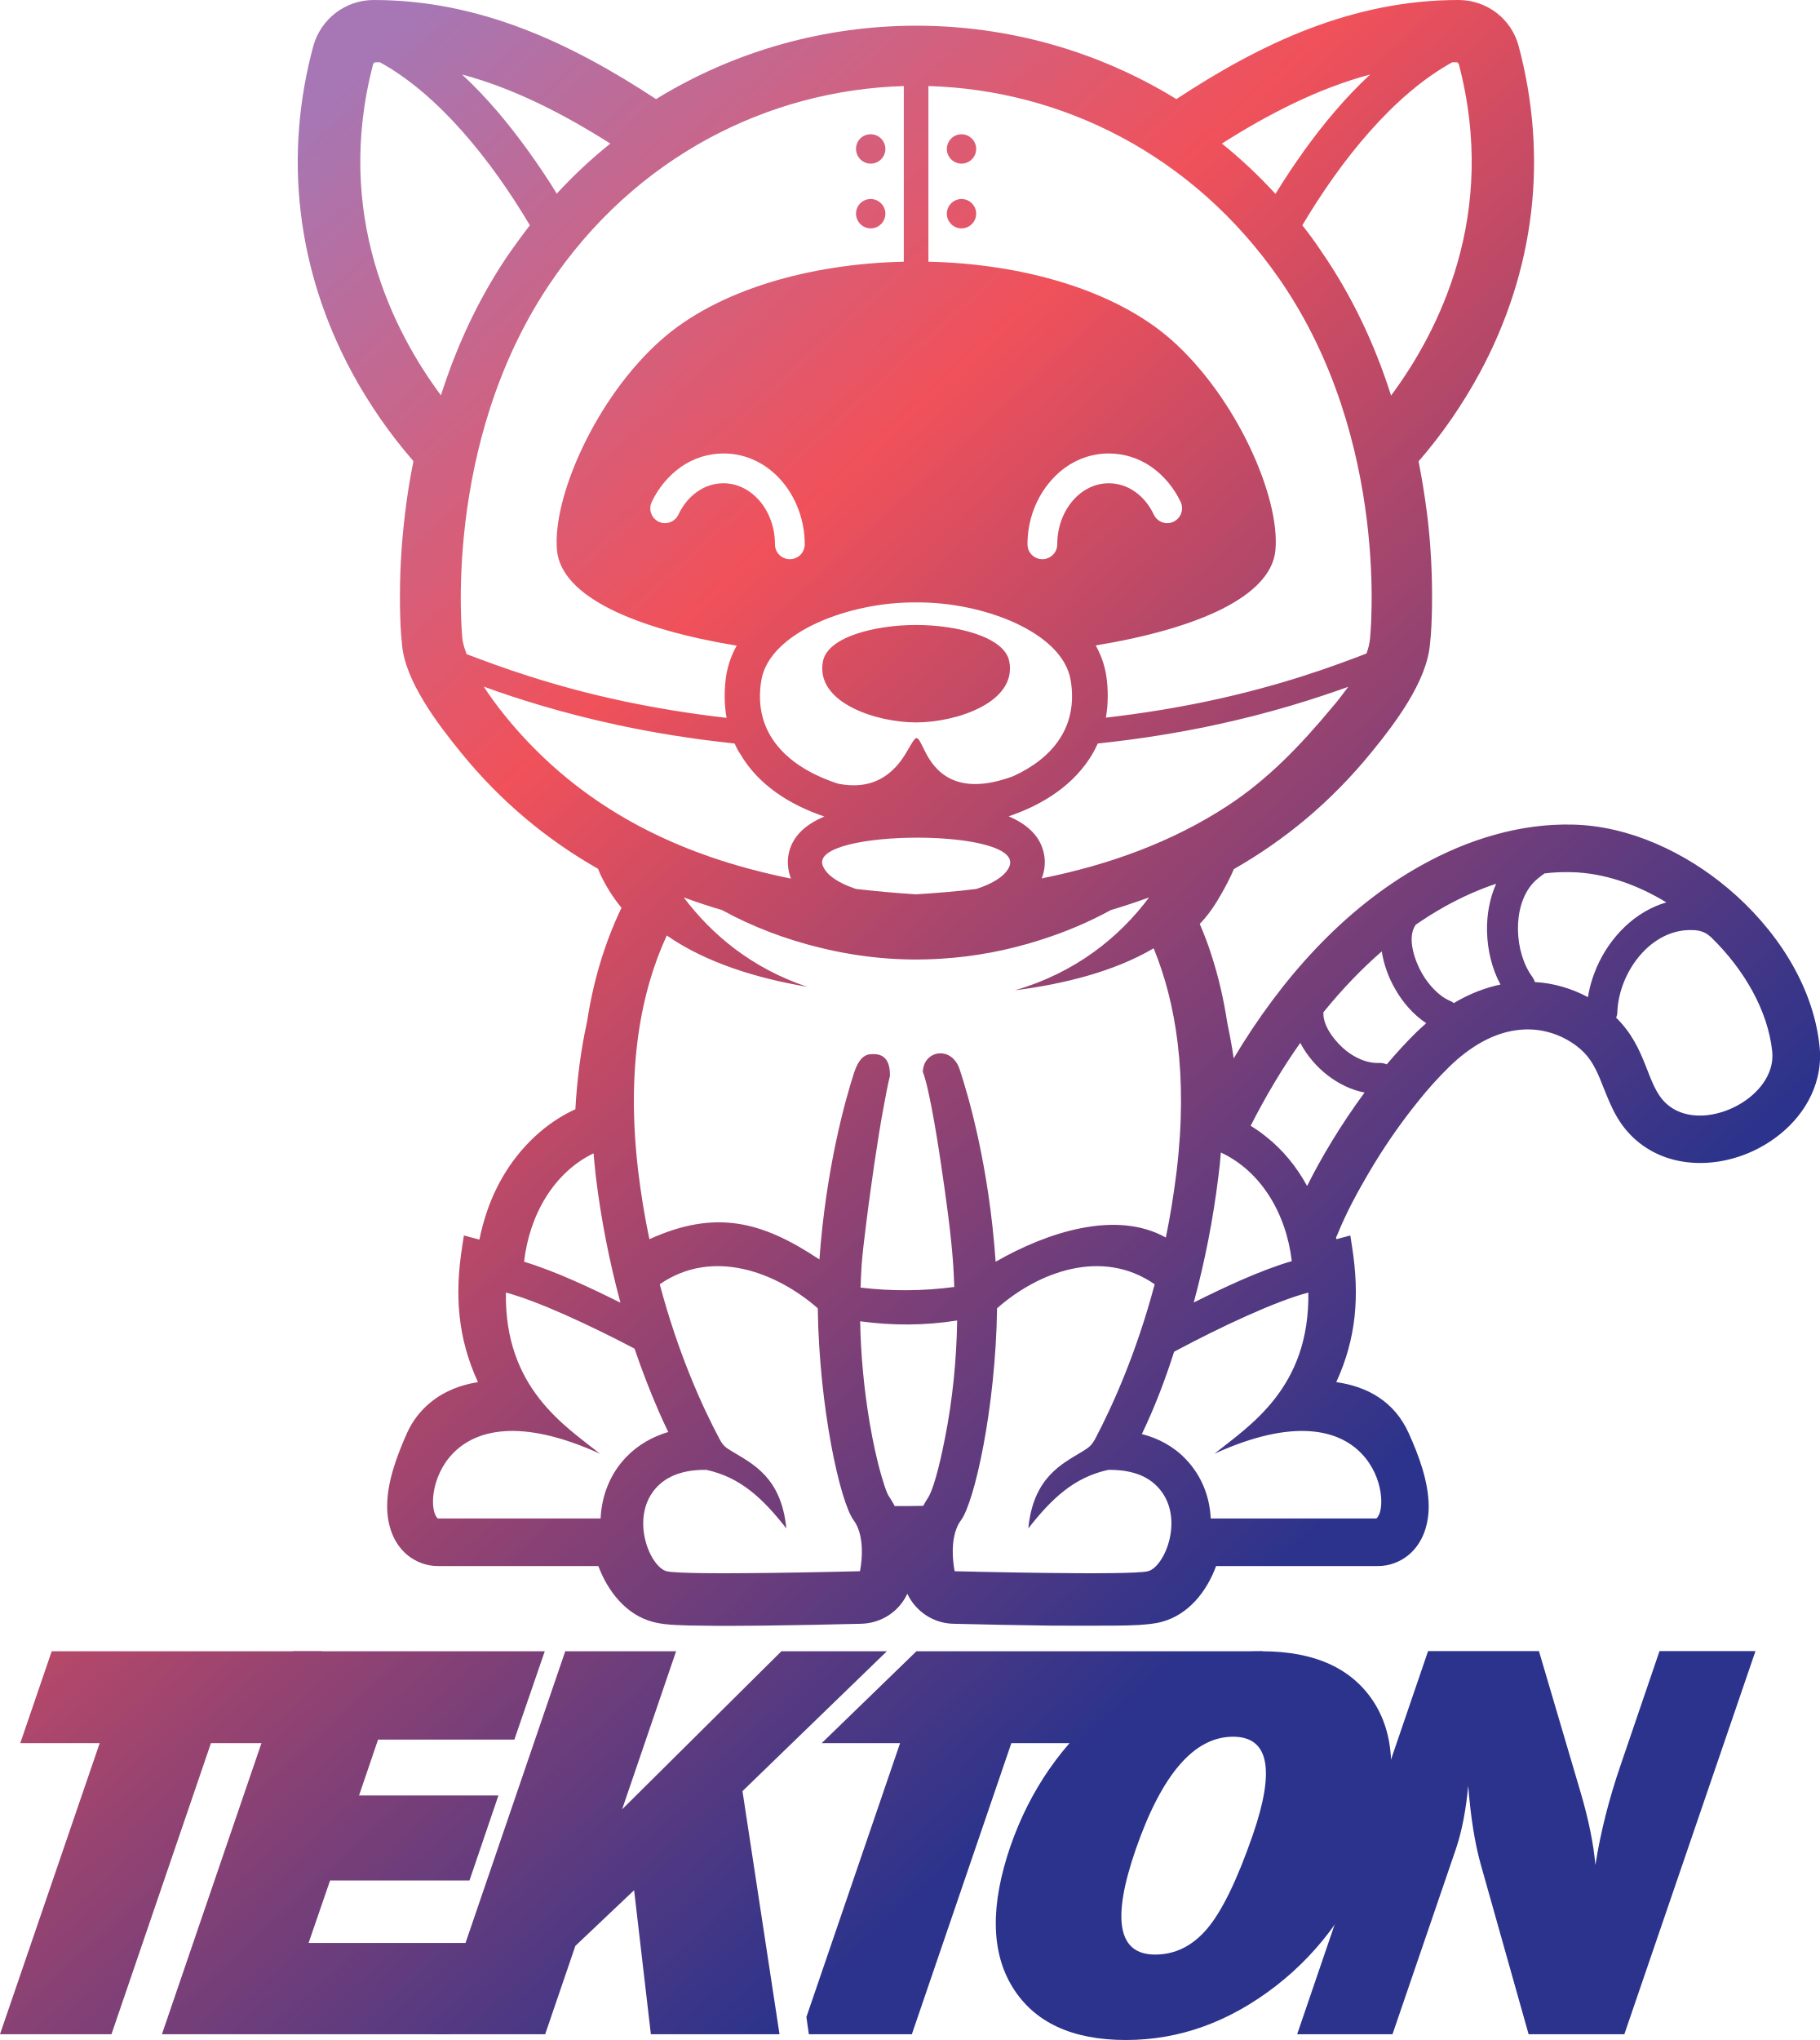
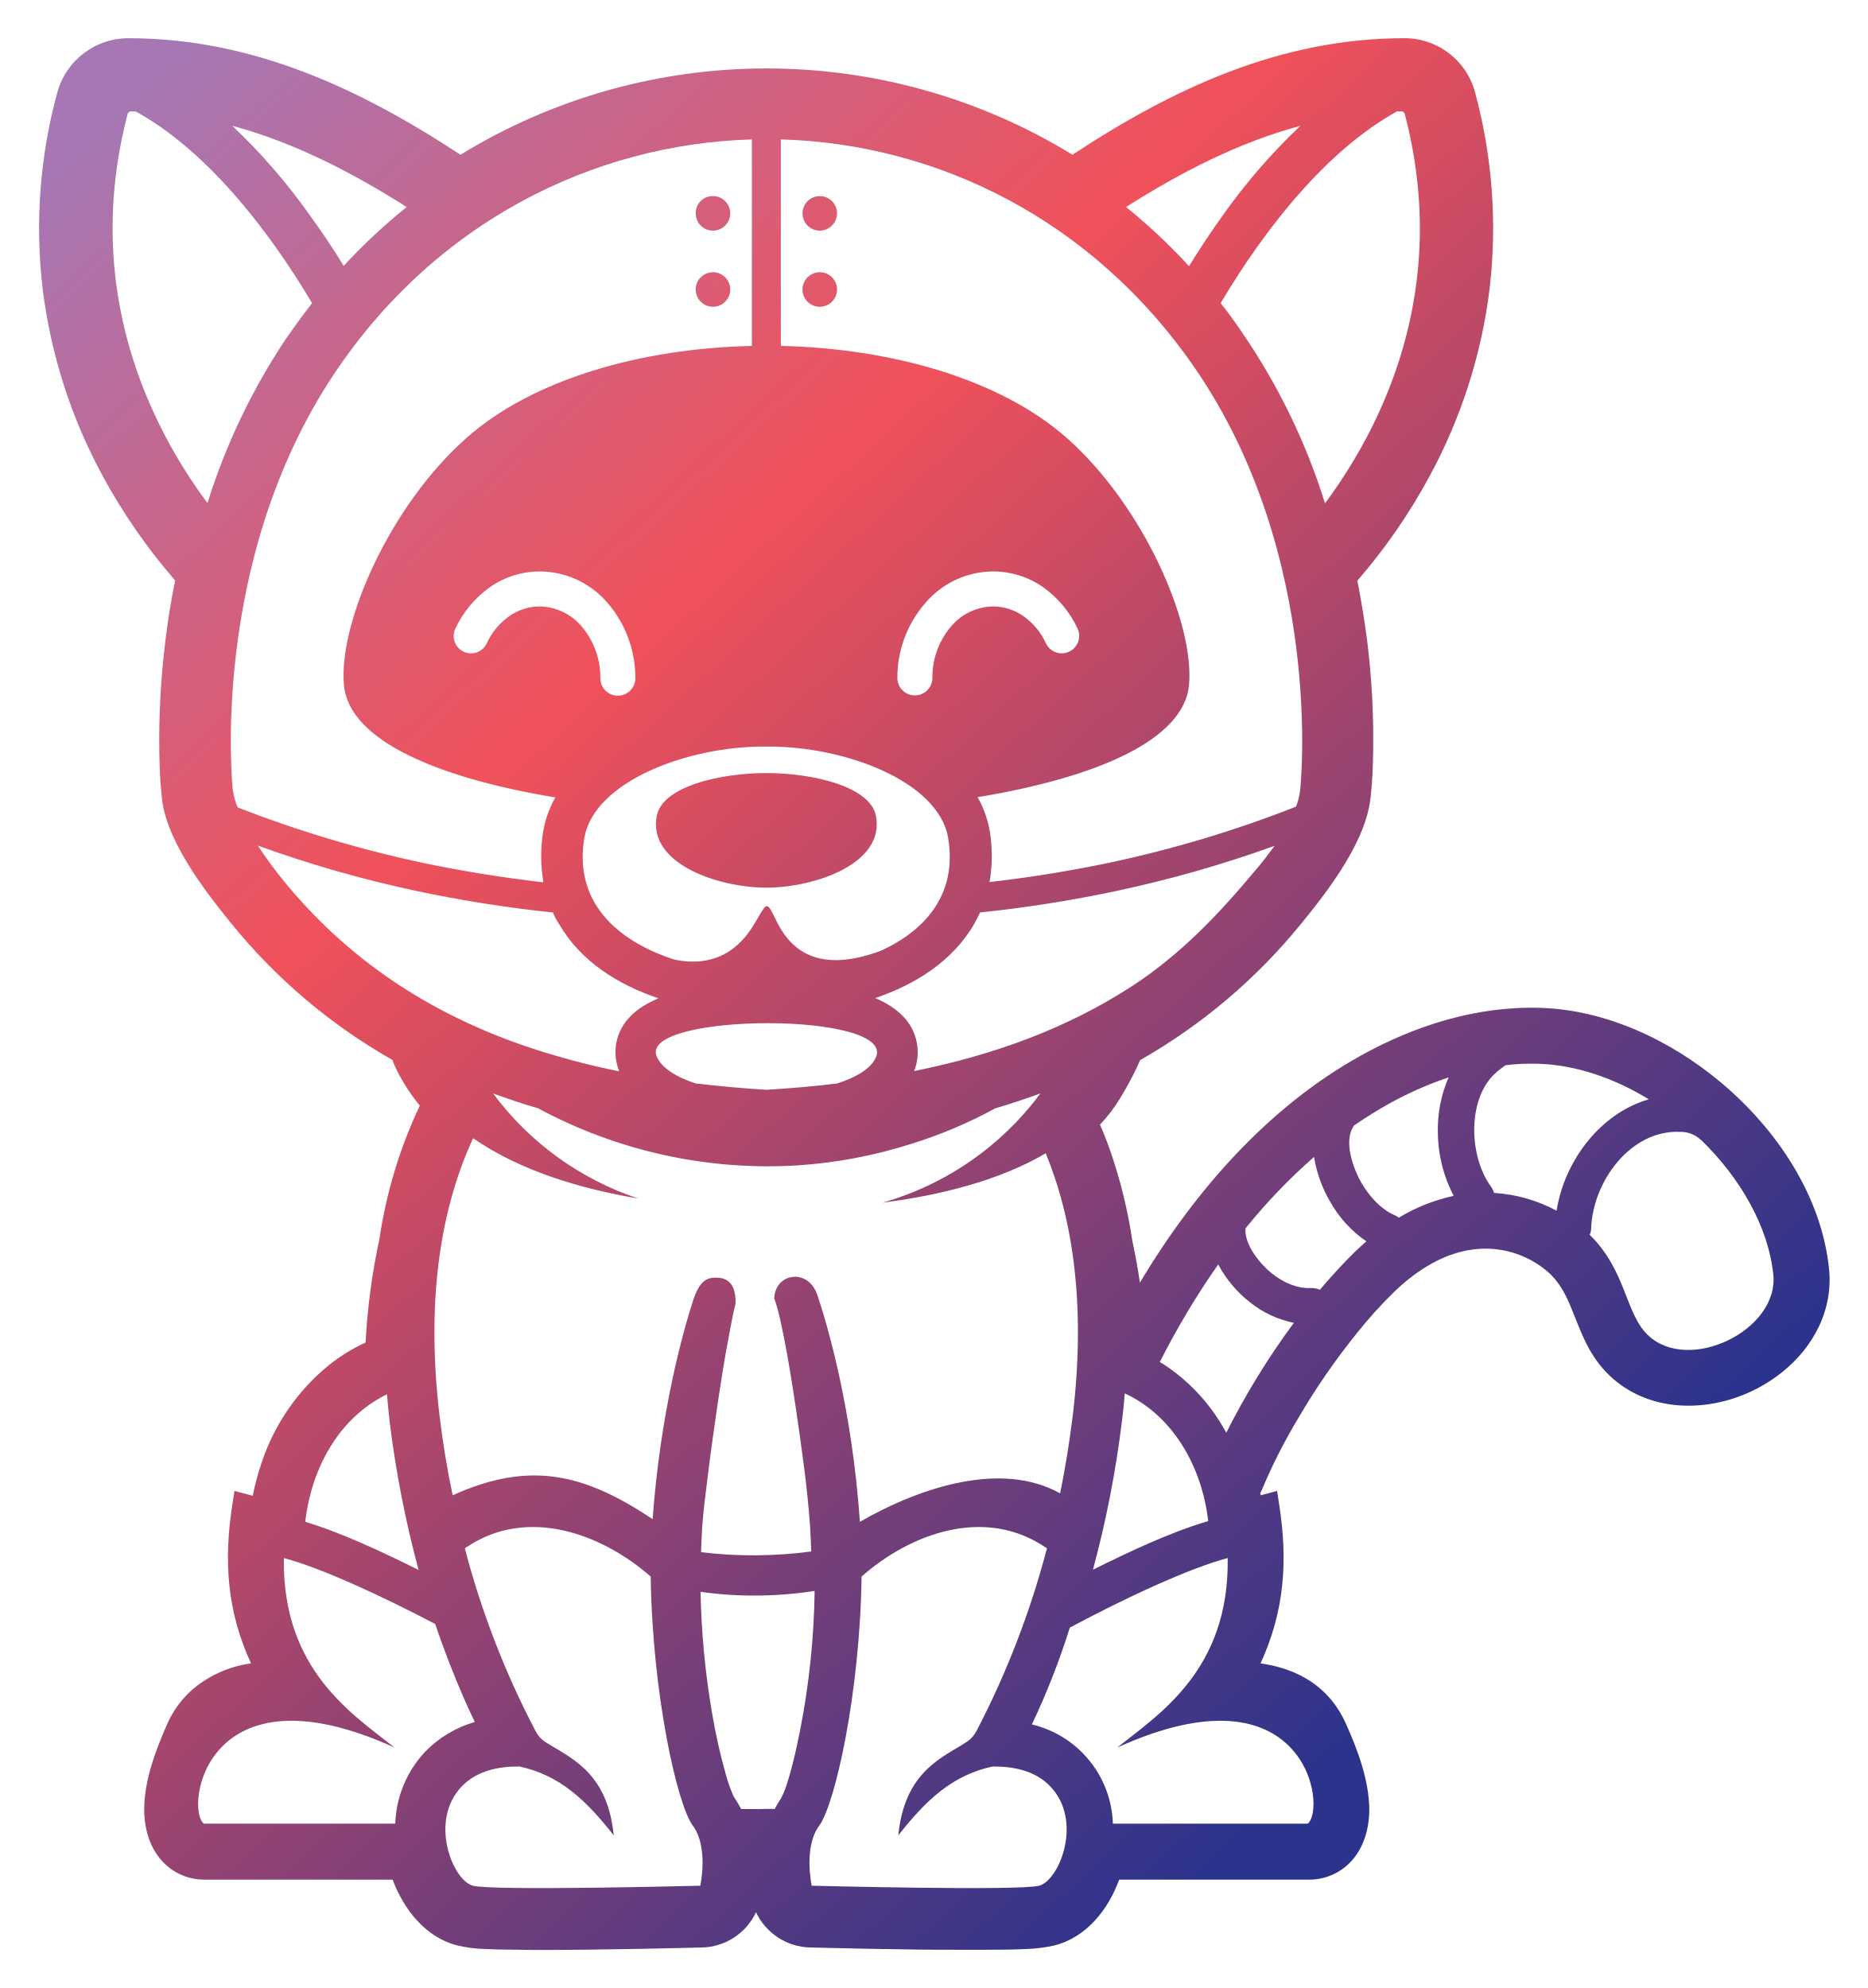
- <svg xmlns="http://www.w3.org/2000/svg" version="1.1" id="Layer_1" x="0px" y="0px" viewBox="0 0 879.9 986.1" style="enable-background:new 0 0 879.9 986.1;" xml:space="preserve">
-   <style type="text/css">
- 	.st0{fill:url(#SVGID_1_);}
- 	.st1{fill:url(#SVGID_2_);}
- 	.st2{fill-rule:evenodd;clip-rule:evenodd;fill:url(#SVGID_3_);}
- 	.st3{fill:url(#SVGID_4_);}
- 	.st4{fill-rule:evenodd;clip-rule:evenodd;fill:url(#SVGID_5_);}
- 	.st5{fill:url(#SVGID_6_);}
- 	.st6{fill:url(#SVGID_7_);}
- </style>
-   <g>
-     <g>
-       <linearGradient id="SVGID_1_" gradientUnits="userSpaceOnUse" x1="-306.207" y1="472.304" x2="260.621" y2="1090.083">
-         <stop offset="0" style="stop-color:#A677B4" />
-         <stop offset="0.363" style="stop-color:#F0515A" />
-         <stop offset="1" style="stop-color:#2B338C" />
-       </linearGradient>
-       <polygon class="st0" points="102,842.6 53.9,983.3 0,983.3 48.2,842.6 9.8,842.6 25,798.2 155.5,798.2 140.3,842.6   " />
-       <linearGradient id="SVGID_2_" gradientUnits="userSpaceOnUse" x1="-255.671" y1="425.936" x2="311.157" y2="1043.715">
-         <stop offset="0" style="stop-color:#A677B4" />
-         <stop offset="0.363" style="stop-color:#F0515A" />
-         <stop offset="1" style="stop-color:#2B338C" />
-       </linearGradient>
-       <polygon class="st1" points="232.8,939.2 217.7,983.3 78.3,983.3 141.6,798.2 263.4,798.2 248.7,840.9 182.8,840.9 173.6,867.9     241,867.9 227,909 159.6,909 149.2,939.2   " />
-       <g>
-         <linearGradient id="SVGID_3_" gradientUnits="userSpaceOnUse" x1="156.562" y1="47.701" x2="723.391" y2="665.48">
-           <stop offset="0" style="stop-color:#A677B4" />
-           <stop offset="0.363" style="stop-color:#F0515A" />
-           <stop offset="1" style="stop-color:#2B338C" />
-         </linearGradient>
-         <path class="st2" d="M442.9,349.2v7.7 M646.2,599l6.7-1.8l0.8,5.2c3.8,23.9,2.1,44.6-7.6,65.7c15,2.1,28.1,9.3,35,24.6     c4.9,10.8,9.6,23.4,9.7,35.4c0,8.9-2.8,17.8-9.8,23.6c-4.2,3.4-9.3,5.3-14.7,5.3H588c-4.5,12.3-13.4,23.6-26.4,27     c-3.7,1-7.4,1.2-11.1,1.5c-4,0.2-7.9,0.3-11.8,0.3c-10.1,0.1-20.2,0-30.3,0c-15.8-0.2-31.6-0.5-47.4-0.9     c-9.7-0.2-18.2-5.9-22.3-14.5c-4,8.6-12.5,14.2-22.2,14.5c-15.9,0.4-31.7,0.7-47.5,0.9c-10.1,0.1-20.2,0.2-30.3,0     c-3.9,0-7.8-0.1-11.8-0.3c-3.8-0.2-7.5-0.5-11.2-1.5c-13-3.4-21.8-14.8-26.4-27h-77.6c-5.4,0-10.5-1.9-14.7-5.3     c-7-5.8-9.8-14.7-9.8-23.6c0-12,4.8-24.6,9.6-35.4c2.6-5.8,6.5-10.9,11.6-15c6.7-5.4,14.5-8.3,22.7-9.6     c-9.7-21.1-11.4-41.8-7.6-65.7l0.8-5.2l7.5,2c0.9-4.5,2.1-9,3.6-13.4c5.3-15.7,14.7-29.9,27.7-40.3c4.8-3.8,9.8-6.9,15.1-9.3     c0.8-14.3,2.6-28.5,5.7-42.6c2.9-19,8.3-37.5,16.6-54.8c-4-4.8-7.4-10.2-10.2-16.1c-0.4-0.9-0.8-1.8-1.1-2.7     c-24.4-13.9-46.8-32.2-66.3-56.2c-11-13.5-27.1-34.5-28.5-52.2c-0.7-6.2-0.9-12.4-1-18.5c-0.2-14.9,0.6-29.7,2.4-44.5     c1-8.6,2.4-17.2,4.1-25.7c-11.4-13.1-21.4-27.5-29.7-42.8c-13-24.1-21.6-50.3-24.8-77.5c-3.2-27-1-54.2,6.1-80.4     C155.2,9.1,167,0,180.7,0c51.2,0,95.4,20.9,136.5,47.9c76.9-47.2,174.5-47.4,251.6,0C609.8,20.9,654,0,705.2,0     c13.7,0,25.6,9.1,29.1,22.3c7,26.3,9.2,53.5,6,80.4c-3.2,27.2-11.8,53.4-24.8,77.5c-8.3,15.3-18.2,29.7-29.6,42.8     c1.6,8.1,2.9,16.2,4,24.5c1.9,15,2.7,30.2,2.5,45.3c-0.1,6.3-0.3,12.6-1,18.7c-1.6,18.2-17.2,38.6-28.5,52.4     c-19.5,23.9-41.9,42.3-66.3,56.2c-0.4,0.9-0.8,1.8-1.2,2.7c-2.1,4.5-4.5,8.8-7.1,13.1c-2.4,3.9-5.1,7.5-8.2,10.7     c2.1,4.9,4,9.8,5.6,14.9c3.5,10.7,6,21.7,7.7,32.9c1.2,5.7,2.3,11.5,3.1,17.2c22.7-38,52.9-72.3,90.9-93.4     c22.3-12.4,47.6-20.3,73.3-19.6c27.3,0.7,54.1,13.4,74.8,30.8c22.7,19.1,41.2,46.4,44.3,76.5c0.5,4.9,0.2,9.9-1,14.8     c-3.9,16.1-16.3,28.7-31,35.6c-18.8,8.8-42.3,8.5-58.1-6.4c-8.9-8.5-11.7-17.8-16.2-28.7c-2.7-6.4-5.5-11.3-11.2-15.6     c-7.6-5.7-16.9-8.6-26.4-7.9c-13.5,0.9-25.5,8.6-35,17.8c-5.3,5.2-10.4,10.8-15,16.6c-9,11.1-17.1,22.9-24.3,35.2     c-5.5,9.4-10.7,19-14.8,29.1c-0.2,0.6-0.5,1.1-0.8,1.7C646,598.3,646.1,598.7,646.2,599L646.2,599z M666.9,513.8     c1.3,0,2.5,0.2,3.6,0.7c4.6-5.4,9.4-10.7,14.4-15.6c1.6-1.5,3.2-3,4.7-4.3c-6.2-4.1-11.4-10.1-15-16.5     c-3.1-5.3-5.5-11.7-6.5-18.2c-9.7,8.4-19.1,18.2-28.2,29.4c-0.5,6.9,6.3,14.9,11,18.6C655.3,511.4,661.1,514.1,666.9,513.8     L666.9,513.8z M659.8,528.1c-6.5-1.2-12.7-4.3-18-8.4c-5-3.9-9.9-9.4-13.1-15.6c-8.5,12-16.5,25.4-24,40.1     c2.5,1.5,4.9,3.2,7.3,5.1c8.3,6.5,15,14.8,20,24C638.6,560,648.2,543.8,659.8,528.1L659.8,528.1z M782,489.3     c0,0.9-0.2,1.8-0.6,2.6c15.2,14.9,14.5,32.3,24,41.3c16.7,15.9,53.8-2,51.5-24.9c-2.1-19.9-13.6-39.7-29.6-55.3     c-0.1-0.1-0.2-0.2-0.3-0.2c-2.2-2.2-5.4-3.2-8.5-3.2C798.3,448.7,782.7,469.9,782,489.3L782,489.3z M767.8,482     c0.8-5.1,2.3-10,4.3-14.6c6.5-14.8,18.7-26.9,33.6-31.2c-14.4-8.8-30.3-14.2-45.6-14.6c-4.4-0.1-8.8,0-13.3,0.6     c-1.4,1-2.7,2-3.4,2.6c-0.8,0.7-1.6,1.4-2.3,2.2c-10.1,11.4-8.9,33.4-0.2,45.2c0.5,0.8,1,1.6,1.2,2.5     C751.3,475.2,760.1,477.9,767.8,482L767.8,482z M725.5,475.9c-4.2-7.7-6.3-16.9-6.5-25.6c-0.2-7.8,1.2-15.9,4.4-23.1     c-8.2,2.7-16.5,6.4-24.8,11c-4.7,2.6-9.4,5.6-14.1,8.8c0,0.1-0.1,0.1-0.1,0.2c-4.3,6.3-0.2,17.5,3.2,23.4     c3.1,5.3,7.9,10.8,13.5,13.2c0.7,0.3,1.3,0.6,1.8,1.1C710.4,480.4,718,477.5,725.5,475.9L725.5,475.9z M421,64.9     c3.9,0,7.1,3.2,7.1,7.1c0,3.9-3.2,7.1-7.1,7.1s-7.1-3.2-7.1-7.1C413.9,68,417,64.9,421,64.9L421,64.9z M421,96.2     c3.9,0,7.1,3.2,7.1,7.1s-3.2,7.1-7.1,7.1s-7.1-3.2-7.1-7.1S417,96.2,421,96.2L421,96.2z M464.9,64.9c3.9,0,7.1,3.2,7.1,7.1     c0,3.9-3.2,7.1-7.1,7.1c-3.9,0-7.1-3.2-7.1-7.1C457.9,68,461,64.9,464.9,64.9L464.9,64.9z M464.9,96.2c3.9,0,7.1,3.2,7.1,7.1     s-3.2,7.1-7.1,7.1c-3.9,0-7.1-3.2-7.1-7.1S461,96.2,464.9,96.2L464.9,96.2z M448.9,41.6v84.9c45.4,1,90,13.6,117.4,37.7     c31.6,27.9,52.7,76.2,50.4,101.6c-2,22.8-38.4,38.2-86.9,46.2c2.4,4.3,4.1,8.9,5,14c1.1,7,1.1,14.1-0.1,20.9     c18.3-2.1,34.8-4.9,49.5-8c35.8-7.6,61.1-17.1,76.5-23c0.9-2.4,1.5-4.8,1.7-7c0,0,10.5-95.6-43.7-173.9     C576.8,74.5,513.1,43.4,448.9,41.6L448.9,41.6z M437,126.5V41.6c-65.3,1.9-130,34-171.6,96.2c-52,77.8-41.8,171.2-41.8,171.2     s0.2,2.4,2,7.2c15.6,5.9,40.7,15.3,76.1,22.8c14.8,3.1,31.2,5.9,49.6,8c-1.2-6.8-1.2-13.9-0.1-20.9c0.9-5.1,2.6-9.7,5-14     c-48.5-8-84.9-23.5-86.9-46.2c-2.3-25.4,18.8-73.7,50.4-101.6C347,140.1,391.6,127.5,437,126.5L437,126.5z M355.2,359.4     c-20.9-2.2-39.5-5.3-55.9-8.8c-28-6-49.7-13-65.4-18.7c2.8,4.3,6.3,9.2,10.7,14.6c26.3,32.2,59.4,54.1,99.1,67.8     c12.5,4.3,25.5,7.7,38.7,10.4c0-0.1-0.1-0.3-0.1-0.4c-1.3-3.5-1.7-7.3-1.1-10.9c1.6-9.2,8.5-15,17.4-18.7     c-16.8-5.7-31.9-15.2-40.7-30.3C356.7,362.7,355.9,361,355.2,359.4L355.2,359.4z M397.8,418.4c1.9,4.9,8.2,8.7,16.1,11.3     c9.6,1.1,19.3,2,29,2.6c9.8-0.6,19.6-1.4,29.2-2.6c7.4-2.4,13.4-5.8,15.7-10.3C497.8,400,391,400.5,397.8,418.4L397.8,418.4z      M651.9,332c-15.7,5.6-37.4,12.7-65.2,18.6c-16.4,3.5-35.1,6.6-55.9,8.8c-0.8,1.7-1.6,3.3-2.5,4.9c-8.8,15-23.8,24.6-40.6,30.3     c8.7,3.7,15.4,9.4,17.1,18.3c0.8,4,0.3,8-1.1,11.7c32.3-6.5,62.7-17.4,89.7-35c19.5-12.7,35.4-29.3,50.3-47.2     C646.6,339.1,649.3,335.5,651.9,332L651.9,332z M438.6,363.1c-4.5,7.9-13.8,19.7-33.4,15.7c-24.1-7.8-41.4-24-37.1-49.9     c3.9-23.4,42.8-38,74.7-37.7h0.1h0.2c31.9-0.3,70.8,14.3,74.6,37.7c3.7,22.4-8.7,37.6-27.8,46.3c-28.3,10.5-38.2-3.2-42.6-11.9     c-2.1-4.2-3-6.4-4.1-6.5c-0.1,0-0.2,0-0.3,0C442,357.2,440.9,359.2,438.6,363.1L438.6,363.1z M442.9,302.1     c-19.3,0-42.7,5.6-45,17.6c-3.8,19.9,25.7,29.5,45,29.5h0h0.1h0.3c19.3-0.1,48.5-9.7,44.7-29.5c-2.3-12-25.7-17.6-45-17.6H442.9     L442.9,302.1z M389.1,263.1c0,4-3.2,7.2-7.2,7.2c-4,0-7.2-3.2-7.2-7.2c0-8.3-2.9-15.8-7.6-21.2c-4.5-5.1-10.6-8.3-17.3-8.3     c-4.5,0-8.8,1.4-12.4,3.9c-4,2.7-7.2,6.6-9.4,11.3c-1.7,3.5-5.9,5.1-9.5,3.4c-3.5-1.7-5.1-5.9-3.4-9.5c3.3-7,8.3-12.9,14.3-17.1     c6-4.1,13-6.4,20.5-6.4c11,0,20.9,5,28,13.2C384.8,240.4,389.1,251.3,389.1,263.1L389.1,263.1z M496.8,263.1c0,4,3.2,7.2,7.2,7.2     c3.9,0,7.2-3.2,7.2-7.2c0-8.3,2.9-15.8,7.6-21.2c4.4-5.1,10.6-8.3,17.3-8.3c4.5,0,8.8,1.4,12.4,3.9c4,2.7,7.2,6.6,9.4,11.3     c1.7,3.5,5.9,5.1,9.5,3.4c3.6-1.7,5.1-5.9,3.5-9.5c-3.3-7-8.3-12.9-14.3-17.1c-6-4.1-13-6.4-20.5-6.4c-11,0-20.9,5-28,13.2     C501.1,240.4,496.8,251.3,496.8,263.1L496.8,263.1z M502.6,454.5c-15.4,4.9-31.2,7.9-47.2,8.9c-19.9,1.3-39.3-0.5-58.9-5.3     c-16.5-4-32.7-10.1-47.4-18.2c-6.3-1.8-12.4-3.9-18.5-6.1c13.5,17.9,32.8,34.2,59.7,43.2c-24.3-4.1-48.9-11.6-67.9-24.8     c-12.3,26.6-19.8,63.6-13.8,114.1c1.4,11.5,3.2,22.4,5.4,32.7c32-14.5,54.4-8.7,82.2,9.8c3.2-43.9,12.4-76.9,16.8-90.4     c1.9-5.7,4.4-8.5,7.8-8.8c3.6-0.3,9.7-0.1,9.5,10.5c-1.1,4.3-2,9.4-2.7,13.1c-1.9,9.8-3.4,19.8-4.9,29.7     c-1.4,9.8-2.8,19.6-4,29.5c-0.8,6.3-1.6,12.8-2.1,19.2c-0.2,3.6-0.4,7.2-0.5,10.8c15,1.8,30.2,1.7,45.3-0.3     c-0.1-3.5-0.3-7.1-0.5-10.6c-1.1-15.8-3.5-32.4-5.8-48.1c-1.4-9.4-2.9-18.9-4.7-28.2c-1.1-5.3-2.3-12-4.2-17.1     c0.3-10.5,14-12.8,17.8-1.2c4.2,12.6,14.2,46.7,17.4,93c25.1-14.4,58.3-25.1,82.3-11.7c2.1-10.1,3.8-20.7,5.2-31.9     c5.6-46.7-0.4-81.9-11.1-107.9c-19.2,11.3-43.6,17.3-67.1,20.3c29.6-8.6,50.6-25.8,64.9-44.9c-6.1,2.2-12.3,4.3-18.5,6.1     C527.3,445.3,515.7,450.4,502.6,454.5L502.6,454.5z M223.4,36c25.3,6.8,49.1,19.1,71.7,33.4c-9.1,7.3-17.7,15.3-25.9,24.2     c-4.3-7.1-9-14-13.9-20.8C246.1,60,235.4,47.1,223.4,36L223.4,36z M181.3,30.1c0.8,0,1.6,0,2.4,0c28.4,15.6,53.8,47.3,72.5,78.8     c-3.8,4.9-7.5,10-11.1,15.2c-13.9,20.7-24.4,43.4-31.9,67c-22.9-30.8-52-87.4-32.7-160.4C180.8,30.6,181,30.3,181.3,30.1     L181.3,30.1z M704.6,30.1c-0.8,0-1.6,0-2.4,0c-28.4,15.6-53.8,47.3-72.5,78.8c3.1,3.9,6.1,8,8.9,12.2     c14.9,21.5,26.1,45.2,34,70.1c22.9-30.8,52-87.4,32.7-160.4C705.1,30.6,704.8,30.3,704.6,30.1L704.6,30.1z M662.5,36     c-25.3,6.8-49.2,19.1-71.7,33.4c9.1,7.3,17.7,15.4,25.9,24.3c4.4-7.1,9-14.1,13.9-20.9C639.8,60,650.5,47.1,662.5,36L662.5,36z      M319,620.8c9,33.8,20.6,59.2,28.9,74.8c1.7,3.2,2.9,4.1,6.1,6c9.9,6,23.8,12.5,26.2,37.2c-11.3-14.4-22.1-24.7-38.7-28.3     c-8.1-0.1-17.3,1.5-23.7,8.1c-13.7,14.2-3.8,38.7,4.5,40.9c8.3,2.2,93.5,0,93.5,0s3.5-15.9-3.1-24.7     c-6.5-8.9-16.6-54.2-17.3-102.4C375.4,614.9,344.5,603.1,319,620.8L319,620.8z M558.3,620.8c-9,33.8-20.6,59.2-28.8,74.8     c-1.8,3.2-3,4.1-6.1,6c-9.9,6-23.8,12.5-26.2,37.2c11.3-14.4,22.1-24.7,38.7-28.3c8.1-0.1,17.4,1.5,23.7,8.1     c13.7,14.2,3.8,38.7-4.5,40.9c-8.3,2.2-93.5,0-93.5,0s-3.5-15.9,3.1-24.7c6.5-8.9,16.7-54.2,17.4-102.4     C501.9,614.9,532.8,603.1,558.3,620.8L558.3,620.8z M446.4,727.9c-2.5,0-5.1,0.1-7.7,0.1c-2.1,0-4.1,0-6.1,0     c-0.9-1.8-2-3.5-3.1-5.2c-1.2-2.2-2.5-6.7-3.2-9c-2.5-8.6-4.3-17.3-5.8-26c-2.7-16.1-4.3-32.6-4.6-49.1     c15.6,2.1,31.3,2.1,46.9-0.4c-0.3,19-2.2,38.3-5.9,56.9c-1.3,6.6-4.6,22.6-8,28.5C448,725.1,447.1,726.5,446.4,727.9L446.4,727.9     z M632.6,624.8c0.7,46.1-28.4,64.3-45.4,77.9c77.4-35.2,86.3,24.7,78.3,31.3h-80.1c-0.5-10.6-4.4-20.7-12.1-28.7     c-5.9-6.2-13.3-10.1-21.2-12.1c6.2-12.9,11.3-26.3,15.6-39.8C590.3,641.3,616.9,628.9,632.6,624.8L632.6,624.8z M590.3,557.1     c19.4,9,31.6,29.5,34.3,52.5c-15.7,4.6-32.9,12.8-47.4,20c5.4-20,9.4-40.4,11.9-60.9C589.6,565,590,561.1,590.3,557.1     L590.3,557.1z M287,557.5c-19.1,9.2-31,29.6-33.6,52.4c15.5,4.7,32.3,12.7,46.6,19.8c-5.4-20-9.4-40.4-11.9-60.9     C287.7,565.1,287.3,561.3,287,557.5L287,557.5z M244.6,624.8c-0.7,46.1,28.4,64.3,45.5,77.9c-77.5-35.2-86.3,24.7-78.4,31.3h78.7     c0.5-10.9,4.5-21.5,12.4-29.7c5.8-6,12.7-9.8,20.3-12.1c-1.6-3.3-3.1-6.6-4.6-10c-4.3-9.9-8.2-20-11.7-30.3     C284.9,640.4,259.8,628.8,244.6,624.8L244.6,624.8z" />
-         <linearGradient id="SVGID_4_" gradientUnits="userSpaceOnUse" x1="-174.984" y1="351.903" x2="391.844" y2="969.682">
-           <stop offset="0" style="stop-color:#A677B4" />
-           <stop offset="0.363" style="stop-color:#F0515A" />
-           <stop offset="1" style="stop-color:#2B338C" />
-         </linearGradient>
-         <polygon class="st3" points="376.9,983.3 314.7,983.3 306.6,913.7 278.2,940.6 263.6,983.3 210,983.3 273.3,798.2 326.9,798.2      300.8,874.6 377.8,798.2 428.8,798.2 359,865.8    " />
-         <linearGradient id="SVGID_5_" gradientUnits="userSpaceOnUse" x1="-76.492" y1="261.535" x2="490.336" y2="879.314">
-           <stop offset="0" style="stop-color:#A677B4" />
-           <stop offset="0.363" style="stop-color:#F0515A" />
-           <stop offset="1" style="stop-color:#2B338C" />
-         </linearGradient>
-         <polygon class="st4" points="489,842.6 440.9,983.3 391.1,983.3 389.9,975 435.2,842.6 397.3,842.6 443.1,798.2 610.6,798.2      527.3,842.6    " />
-         <linearGradient id="SVGID_6_" gradientUnits="userSpaceOnUse" x1="-35.743" y1="224.146" x2="531.085" y2="841.925">
-           <stop offset="0" style="stop-color:#A677B4" />
-           <stop offset="0.363" style="stop-color:#F0515A" />
-           <stop offset="1" style="stop-color:#2B338C" />
-         </linearGradient>
-         <path class="st5" d="M544.4,986.1c-26,0-44.3-8.5-54.8-25.5c-10.5-17-10.8-39.8-1-68.3c9.5-27.2,25.1-49.7,47-67.5     c21.8-17.7,46.7-26.6,74.6-26.6c25.7,0,43.9,8.4,54.4,25.1c10.4,16.7,10.7,39.1,1.1,67c-10,28.9-26.3,52.2-48.7,69.6     C594.4,977.4,570.3,986.1,544.4,986.1L544.4,986.1z M558.5,944.8c9.7,0,18-4.1,25.1-12.4c7.1-8.3,14.5-23.4,22.1-45.3     c11-31.8,7.8-47.6-9.5-47.6c-18.8,0-34.4,18.1-47,54.3C537.4,927.8,540.5,944.8,558.5,944.8L558.5,944.8z" />
-         <linearGradient id="SVGID_7_" gradientUnits="userSpaceOnUse" x1="52.24" y1="143.419" x2="619.069" y2="761.198">
-           <stop offset="0" style="stop-color:#A677B4" />
-           <stop offset="0.363" style="stop-color:#F0515A" />
-           <stop offset="1" style="stop-color:#2B338C" />
-         </linearGradient>
-         <path class="st6" d="M785.4,983.3h-46.3l-23-81.6c-3-10.5-5-23.3-6.2-38.5c-1.1,11.9-3.1,22.1-5.9,30.4l-30.7,89.7h-46.1     l63.3-185.2h53.6l20,67.8c4,13.5,6.4,25.4,7.3,35.6c2.5-15.9,6.6-32.1,12.3-48.6l18.7-54.8h46.4L785.4,983.3z" />
-       </g>
-     </g>
-   </g>
+ <svg xmlns="http://www.w3.org/2000/svg" role="img" viewBox="14.90 -7.60 688.70 733.20">
+   <defs>
+     <linearGradient id="a" x1="40.578" x2="549.101" y1="662.91" y2="108.676" gradientTransform="matrix(1 0 0 -1 0 712.222)" gradientUnits="userSpaceOnUse">
+       <stop offset="0" stop-color="#a677b4" />
+       <stop offset=".363" stop-color="#f0515a" />
+       <stop offset="1" stop-color="#2b338c" />
+     </linearGradient>
+   </defs>
+   <path fill="url(#a)" fill-rule="evenodd" d="M297.486 319.777v6.908m182.388 217.198l6.011-1.615.718 4.665c3.409 21.442 1.884 40.012-6.819 58.942 13.458 1.884 25.21 8.343 31.4 22.07 4.396 9.689 8.613 20.993 8.703 31.758 0 7.985-2.512 15.97-8.792 21.173a20.86 20.86 0 0 1-13.188 4.755H427.66c-4.037 11.035-12.022 21.172-23.685 24.223a54.199 54.199 0 0 1-9.958 1.345c-3.589.18-7.087.27-10.586.27-9.061.089-18.122 0-27.184 0q-21.262-.27-42.524-.808a22.658 22.658 0 0 1-20.006-13.009 22.58 22.58 0 0 1-19.917 13.009c-14.264.359-28.439.628-42.614.807-9.06.09-18.122.18-27.183 0-3.499 0-6.998-.09-10.586-.269a47.501 47.501 0 0 1-10.048-1.345c-11.663-3.05-19.558-13.278-23.685-24.223H90.067a20.86 20.86 0 0 1-13.188-4.755c-6.28-5.203-8.792-13.188-8.792-21.173 0-10.765 4.307-22.07 8.613-31.758a36.138 36.138 0 0 1 10.407-13.457 42.391 42.391 0 0 1 20.365-8.613c-8.703-18.93-10.228-37.5-6.819-58.942l.718-4.665 6.729 1.794a95.2 95.2 0 0 1 3.23-12.022 78.076 78.076 0 0 1 24.85-36.154 64.905 64.905 0 0 1 13.547-8.344 239.918 239.918 0 0 1 5.114-38.218 174.147 174.147 0 0 1 14.892-49.163 68.053 68.053 0 0 1-9.15-14.444c-.36-.807-.718-1.615-.987-2.422a209.478 209.478 0 0 1-59.48-50.42c-9.87-12.11-24.313-30.95-25.57-46.83-.627-5.562-.807-11.125-.896-16.597a296.926 296.926 0 0 1 2.153-39.923c.897-7.715 2.153-15.43 3.678-23.056a214.155 214.155 0 0 1-26.645-38.398 194.37 194.37 0 0 1-22.249-69.528 189.93 189.93 0 0 1 5.473-72.13A27.186 27.186 0 0 1 62.256 6.496c45.933 0 85.587 18.75 122.46 42.973a216.023 216.023 0 0 1 225.72 0c36.782-24.222 76.436-42.973 122.37-42.973a26.901 26.901 0 0 1 26.106 20.007 191.986 191.986 0 0 1 5.383 72.13 194.37 194.37 0 0 1-22.249 69.528 213.693 213.693 0 0 1-26.555 38.397c1.435 7.267 2.601 14.534 3.588 21.98a293.14 293.14 0 0 1 2.243 40.64c-.09 5.653-.27 11.305-.897 16.777-1.435 16.328-15.43 34.63-25.569 47.01a210.939 210.939 0 0 1-59.48 50.42l-1.076 2.422a124.22 124.22 0 0 1-6.37 11.752 55.538 55.538 0 0 1-7.357 9.6 140.82 140.82 0 0 1 5.024 13.367 183.229 183.229 0 0 1 6.908 29.516c1.077 5.114 2.064 10.317 2.781 15.43 20.366-34.09 47.46-64.862 81.55-83.792 20.007-11.124 42.704-18.212 65.76-17.584 24.493.628 48.536 12.022 67.107 27.632 20.365 17.135 36.962 41.627 39.743 68.631a39.08 39.08 0 0 1-.897 13.278c-3.499 14.444-14.623 25.748-27.811 31.938-16.867 7.895-37.95 7.626-52.124-5.742-7.985-7.625-10.497-15.969-14.534-25.748-2.422-5.741-4.934-10.137-10.048-13.995a35.138 35.138 0 0 0-23.684-7.087c-12.112.807-22.877 7.715-31.4 15.969a162.575 162.575 0 0 0-13.457 14.892 253.303 253.303 0 0 0-21.8 31.58 203.902 203.902 0 0 0-13.278 26.106 11.685 11.685 0 0 1-.718 1.525 3.328 3.328 0 0 0 .18.808zm18.571-76.437a7.69 7.69 0 0 1 3.23.628c4.126-4.844 8.433-9.599 12.918-13.995 1.436-1.346 2.871-2.691 4.217-3.858a43.425 43.425 0 0 1-13.457-14.802 47.293 47.293 0 0 1-5.831-16.328 209.518 209.518 0 0 0-25.3 26.376c-.448 6.19 5.652 13.367 9.869 16.686 3.947 3.14 9.15 5.563 14.354 5.293zm-6.37 12.83a38.158 38.158 0 0 1-16.148-7.536 43.887 43.887 0 0 1-11.753-13.996 291.104 291.104 0 0 0-21.531 35.975 61.626 61.626 0 0 1 6.549 4.576 69.173 69.173 0 0 1 17.943 21.531 279.836 279.836 0 0 1 24.94-40.55zm109.63-34.81a5.235 5.235 0 0 1-.538 2.333c13.637 13.368 13.009 28.978 21.532 37.052 14.982 14.265 48.266-1.794 46.202-22.339-1.884-17.853-12.2-35.616-26.555-49.612-.09-.09-.18-.179-.269-.179a10.782 10.782 0 0 0-7.626-2.87c-18.122-.808-32.117 18.211-32.745 35.616zm-12.739-6.549a53.817 53.817 0 0 1 3.858-13.098c5.831-13.277 16.776-24.133 30.144-27.99-12.919-7.895-27.183-12.74-40.91-13.099a76.402 76.402 0 0 0-11.932.539c-1.256.897-2.422 1.794-3.05 2.332a21.45 21.45 0 0 0-2.063 1.974c-9.061 10.227-7.985 29.964-.18 40.55a7.382 7.382 0 0 1 1.077 2.243 55.758 55.758 0 0 1 23.056 6.55zm-37.949-5.472a51.291 51.291 0 0 1-5.831-22.967 48.481 48.481 0 0 1 3.947-20.724 129.972 129.972 0 0 0-22.249 9.869c-4.216 2.332-8.433 5.024-12.65 7.895 0 .09-.089.09-.089.179-3.858 5.652-.18 15.7 2.87 20.993 2.782 4.755 7.088 9.69 12.112 11.842a4.883 4.883 0 0 1 1.615.987 66.064 66.064 0 0 1 20.275-8.074zM277.838 64.72a6.37 6.37 0 1 1-6.37 6.37 6.281 6.281 0 0 1 6.37-6.37zm0 28.08a6.37 6.37 0 1 1-6.37 6.37 6.394 6.394 0 0 1 6.37-6.37zm39.385-28.08a6.37 6.37 0 1 1-6.37 6.37 6.394 6.394 0 0 1 6.37-6.37zm0 28.08a6.37 6.37 0 1 1-6.37 6.37 6.394 6.394 0 0 1 6.37-6.37zm-14.354-48.984v76.167c40.73.898 80.742 12.202 105.324 33.823 28.35 25.03 47.279 68.362 45.216 91.149-1.795 20.455-34.45 34.27-77.962 41.448a39.576 39.576 0 0 1 4.486 12.56 57.159 57.159 0 0 1-.09 18.75c16.418-1.884 31.22-4.396 44.409-7.177a434.354 434.354 0 0 0 68.63-20.634 24.585 24.585 0 0 0 1.526-6.28s9.42-85.767-39.205-156.013c-37.59-54.277-94.738-82.178-152.334-83.793zm-10.676 76.167V43.817c-58.584 1.705-116.628 30.503-153.95 86.305-46.65 69.798-37.5 153.59-37.5 153.59a27.511 27.511 0 0 0 1.794 6.46 440.227 440.227 0 0 0 68.273 20.455 482.746 482.746 0 0 0 44.498 7.177 57.156 57.156 0 0 1-.09-18.75 39.576 39.576 0 0 1 4.486-12.56c-43.511-7.178-76.167-21.083-77.962-41.448-2.063-22.788 16.867-66.12 45.216-91.15 24.492-21.71 64.505-33.014 105.235-33.912zm-73.386 208.944a481.49 481.49 0 0 1-50.15-7.895 440.168 440.168 0 0 1-58.673-16.776 152.258 152.258 0 0 0 9.6 13.098c23.594 28.888 53.29 48.535 88.906 60.826a278.375 278.375 0 0 0 34.719 9.33c0-.09-.09-.269-.09-.358a19.205 19.205 0 0 1-.987-9.78c1.436-8.253 7.626-13.456 15.61-16.776-15.071-5.114-28.618-13.636-36.513-27.183a24.626 24.626 0 0 1-2.422-4.486zm38.218 52.931c1.704 4.396 7.356 7.806 14.444 10.138 8.612.987 17.314 1.794 26.017 2.333 8.792-.539 17.584-1.256 26.196-2.333 6.639-2.153 12.022-5.203 14.085-9.24 8.972-17.405-86.843-16.956-80.742-.898zm227.963-77.512a446.47 446.47 0 0 1-58.494 16.686 485.352 485.352 0 0 1-50.15 7.895 67.28 67.28 0 0 1-2.243 4.396c-7.894 13.457-21.351 22.07-36.423 27.184 7.805 3.319 13.816 8.433 15.34 16.417a18.989 18.989 0 0 1-.986 10.497c28.977-5.832 56.25-15.61 80.473-31.4 17.494-11.394 31.759-26.286 45.126-42.345 2.602-2.96 5.024-6.19 7.357-9.33zm-191.36 27.9c-4.037 7.088-12.38 17.674-29.964 14.086-21.621-6.998-37.142-21.532-33.284-44.768 3.499-20.993 38.397-34.09 67.016-33.822h.27c28.618-.269 63.517 12.83 66.926 33.822 3.32 20.096-7.805 33.733-24.94 41.538-25.39 9.42-34.271-2.87-38.219-10.676-1.884-3.768-2.691-5.742-3.678-5.831h-.27c-.807.358-1.794 2.153-3.857 5.652zm3.858-54.725c-17.315 0-38.308 5.024-40.372 15.79-3.409 17.853 23.057 26.465 40.372 26.465h.359c17.314-.09 43.51-8.702 40.102-26.465-2.064-10.766-23.057-15.79-40.372-15.79zm-48.266-34.988a6.46 6.46 0 0 1-12.92 0 28.944 28.944 0 0 0-6.817-19.02 20.771 20.771 0 0 0-15.52-7.446 19.479 19.479 0 0 0-11.125 3.499 24.702 24.702 0 0 0-8.434 10.138 6.4 6.4 0 0 1-11.573-5.473 39.066 39.066 0 0 1 12.83-15.341 32.36 32.36 0 0 1 18.39-5.742 33.086 33.086 0 0 1 25.12 11.843 42.306 42.306 0 0 1 10.049 27.542zm96.622 0a6.46 6.46 0 0 0 12.918 0 28.944 28.944 0 0 1 6.819-19.02 20.626 20.626 0 0 1 15.52-7.446 19.479 19.479 0 0 1 11.125 3.499 24.702 24.702 0 0 1 8.433 10.138 6.442 6.442 0 0 0 11.663-5.473 39.066 39.066 0 0 0-12.83-15.341 32.36 32.36 0 0 0-18.39-5.742 33.086 33.086 0 0 0-25.12 11.843 41.904 41.904 0 0 0-10.138 27.542zm5.203 171.712a175.606 175.606 0 0 1-42.345 7.985 178.655 178.655 0 0 1-95.366-21.083c-5.652-1.615-11.124-3.499-16.597-5.473a109.984 109.984 0 0 0 53.56 38.757c-21.801-3.679-43.87-10.407-60.916-22.25-11.035 23.865-17.764 57.059-12.381 102.364q1.884 15.476 4.845 29.337c28.708-13.009 48.804-7.805 73.744 8.792 2.871-39.385 11.125-68.99 15.072-81.102 1.705-5.113 3.948-7.625 6.998-7.894 3.23-.27 8.702-.09 8.523 9.42-.987 3.857-1.794 8.433-2.422 11.752-1.705 8.792-3.05 17.763-4.396 26.645-1.256 8.792-2.512 17.584-3.589 26.466-.718 5.652-1.435 11.483-1.884 17.225-.18 3.23-.359 6.46-.449 9.689a162.17 162.17 0 0 0 40.64-.27c-.089-3.14-.268-6.369-.448-9.509-.987-14.175-3.14-29.067-5.203-43.152-1.256-8.433-2.602-16.956-4.217-25.3-.987-4.755-2.063-10.765-3.768-15.34.27-9.42 12.56-11.484 15.97-1.077 3.767 11.304 12.739 41.896 15.61 83.434 22.518-12.92 52.303-22.519 73.834-10.497 1.884-9.061 3.41-18.57 4.665-28.619 5.024-41.896-.359-73.475-9.958-96.801-17.225 10.138-39.115 15.52-60.198 18.212a109.925 109.925 0 0 0 58.224-40.282c-5.472 1.974-11.034 3.858-16.597 5.473a168.987 168.987 0 0 1-30.951 13.098zM100.564 38.793c22.697 6.101 44.05 17.136 64.325 29.965a210.95 210.95 0 0 0-23.236 21.71c-3.858-6.37-8.075-12.56-12.47-18.66a220.172 220.172 0 0 0-28.62-33.015zM62.794 33.5h2.153c25.48 13.996 48.266 42.435 65.043 70.695-3.41 4.396-6.729 8.971-9.958 13.636a235.587 235.587 0 0 0-28.62 60.109c-20.544-27.632-46.65-78.41-29.336-143.901.27-.09.449-.36.718-.539zm469.473 0h-2.153c-25.479 13.996-48.266 42.435-65.043 70.695a162.788 162.788 0 0 1 7.985 10.945 234.567 234.567 0 0 1 30.503 62.89c20.544-27.632 46.65-78.41 29.336-143.902l-.628-.628zm-37.77 5.293c-22.697 6.1-44.139 17.136-64.324 29.965a211.875 211.875 0 0 1 23.236 21.8c3.947-6.37 8.074-12.65 12.47-18.75a220.17 220.17 0 0 1 28.619-33.015zM186.33 563.44a318.167 318.167 0 0 0 25.928 67.106c1.525 2.871 2.601 3.679 5.472 5.383 8.882 5.383 21.352 11.214 23.505 33.374-10.137-12.919-19.827-22.16-34.72-25.39-7.266-.089-15.52 1.347-21.261 7.268-12.291 12.739-3.41 34.719 4.037 36.693s83.882 0 83.882 0 3.14-14.265-2.78-22.16c-5.832-7.984-14.893-48.625-15.521-91.867-17.943-15.7-45.665-26.286-68.542-10.407zm214.686 0a324.012 324.012 0 0 1-25.838 67.106c-1.615 2.871-2.691 3.679-5.472 5.383-8.882 5.383-21.352 11.214-23.506 33.374 10.138-12.919 19.827-22.16 34.72-25.39 7.267-.089 15.61 1.347 21.262 7.268 12.29 12.739 3.41 34.719-4.037 36.693s-83.883 0-83.883 0-3.14-14.265 2.781-22.16c5.832-7.984 14.983-48.625 15.61-91.867 17.764-15.7 45.486-26.286 68.363-10.407zm-100.39 96.084c-2.243 0-4.576.09-6.908.09h-5.473a49.187 49.187 0 0 0-2.78-4.665 54.156 54.156 0 0 1-2.872-8.075 212.85 212.85 0 0 1-5.203-23.325 300.085 300.085 0 0 1-4.127-44.05 143.787 143.787 0 0 0 42.076-.359 286.457 286.457 0 0 1-5.293 51.048c-1.167 5.92-4.127 20.275-7.177 25.568a41.592 41.592 0 0 0-2.243 3.768zm167.047-92.495c.628 41.358-25.479 57.686-40.73 69.887 69.439-31.58 77.423 22.16 70.246 28.08h-71.86a38.873 38.873 0 0 0-29.876-36.603 275.23 275.23 0 0 0 13.996-35.706c20.275-10.855 44.139-21.98 58.224-25.658zm-37.949-60.736c17.405 8.074 28.35 26.465 30.772 47.1-14.085 4.126-29.516 11.483-42.524 17.942a391.87 391.87 0 0 0 10.676-54.636c.448-3.319.807-6.818 1.076-10.406zm-272.102.358c-17.136 8.254-27.812 26.556-30.144 47.01 13.906 4.217 28.977 11.394 41.807 17.764a391.874 391.874 0 0 1-10.676-54.636c-.36-3.32-.718-6.728-.987-10.138zm-38.039 60.378c-.628 41.358 25.479 57.686 40.82 69.887-69.528-31.58-77.423 22.16-70.336 28.08h70.605a40.687 40.687 0 0 1 11.125-26.644 41.422 41.422 0 0 1 18.212-10.856 273.167 273.167 0 0 1-4.127-8.971q-5.787-13.323-10.497-27.184c-19.647-10.317-42.165-20.723-55.802-24.312z" />
</svg>
